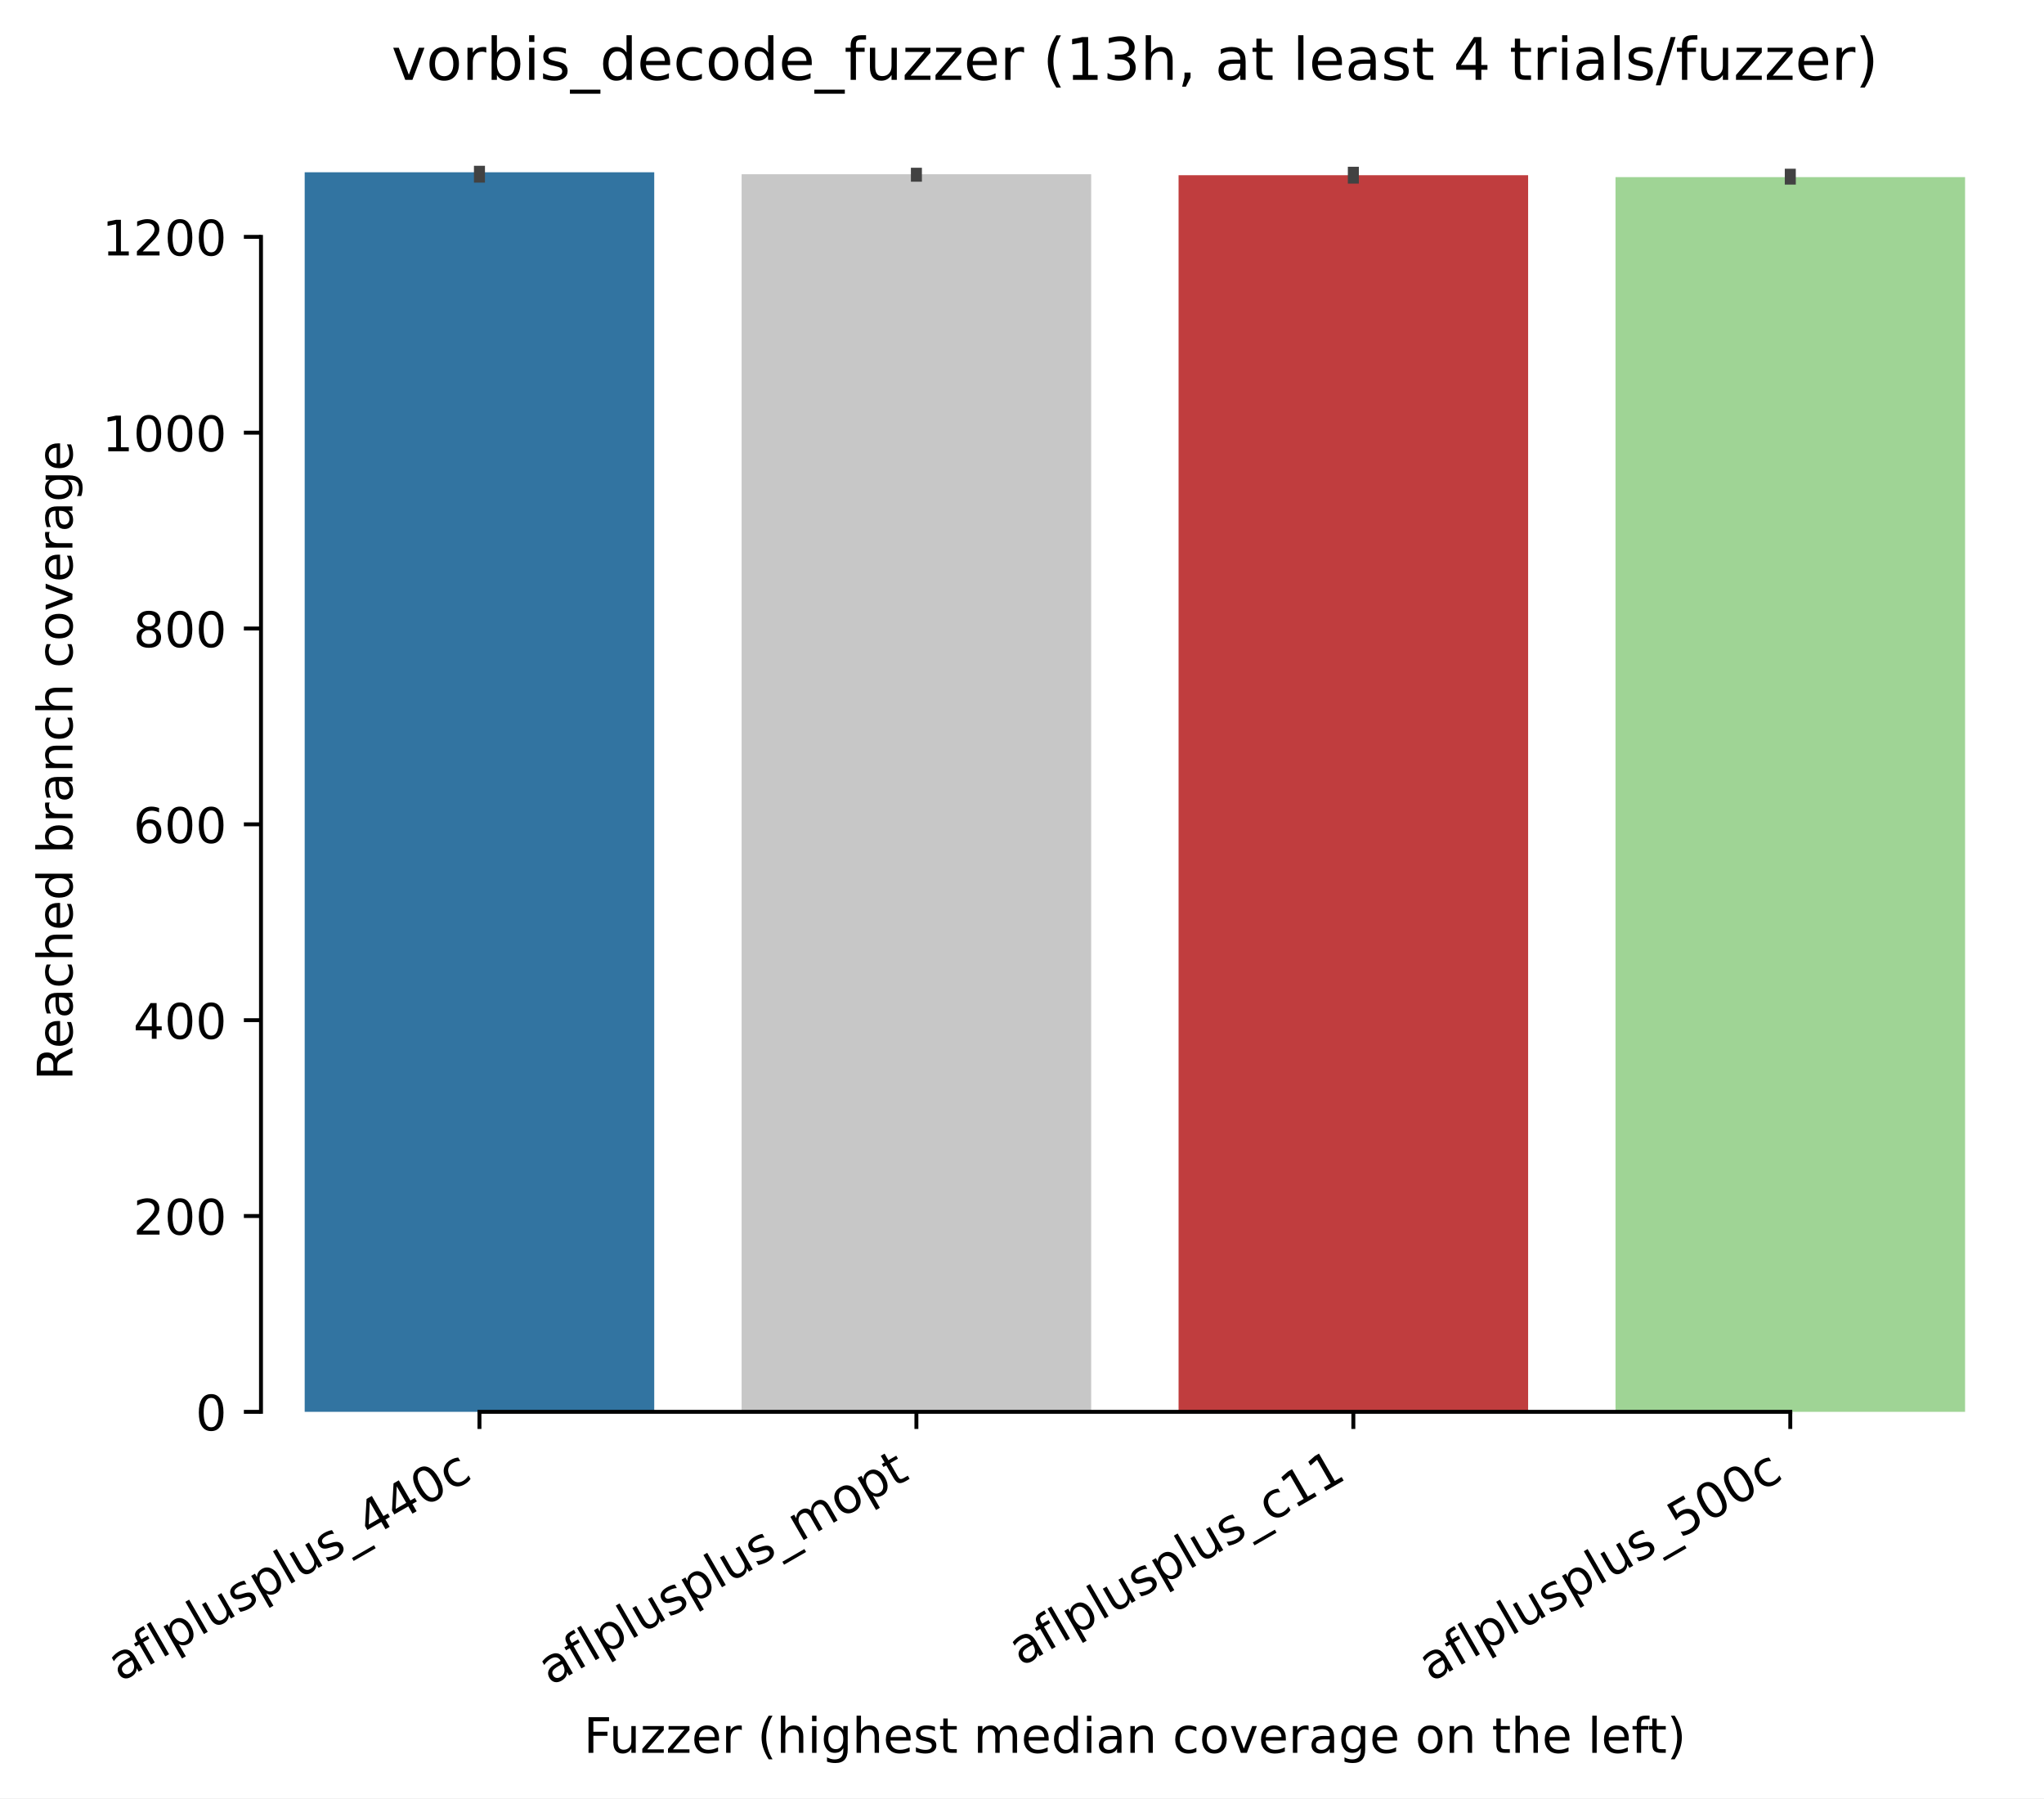
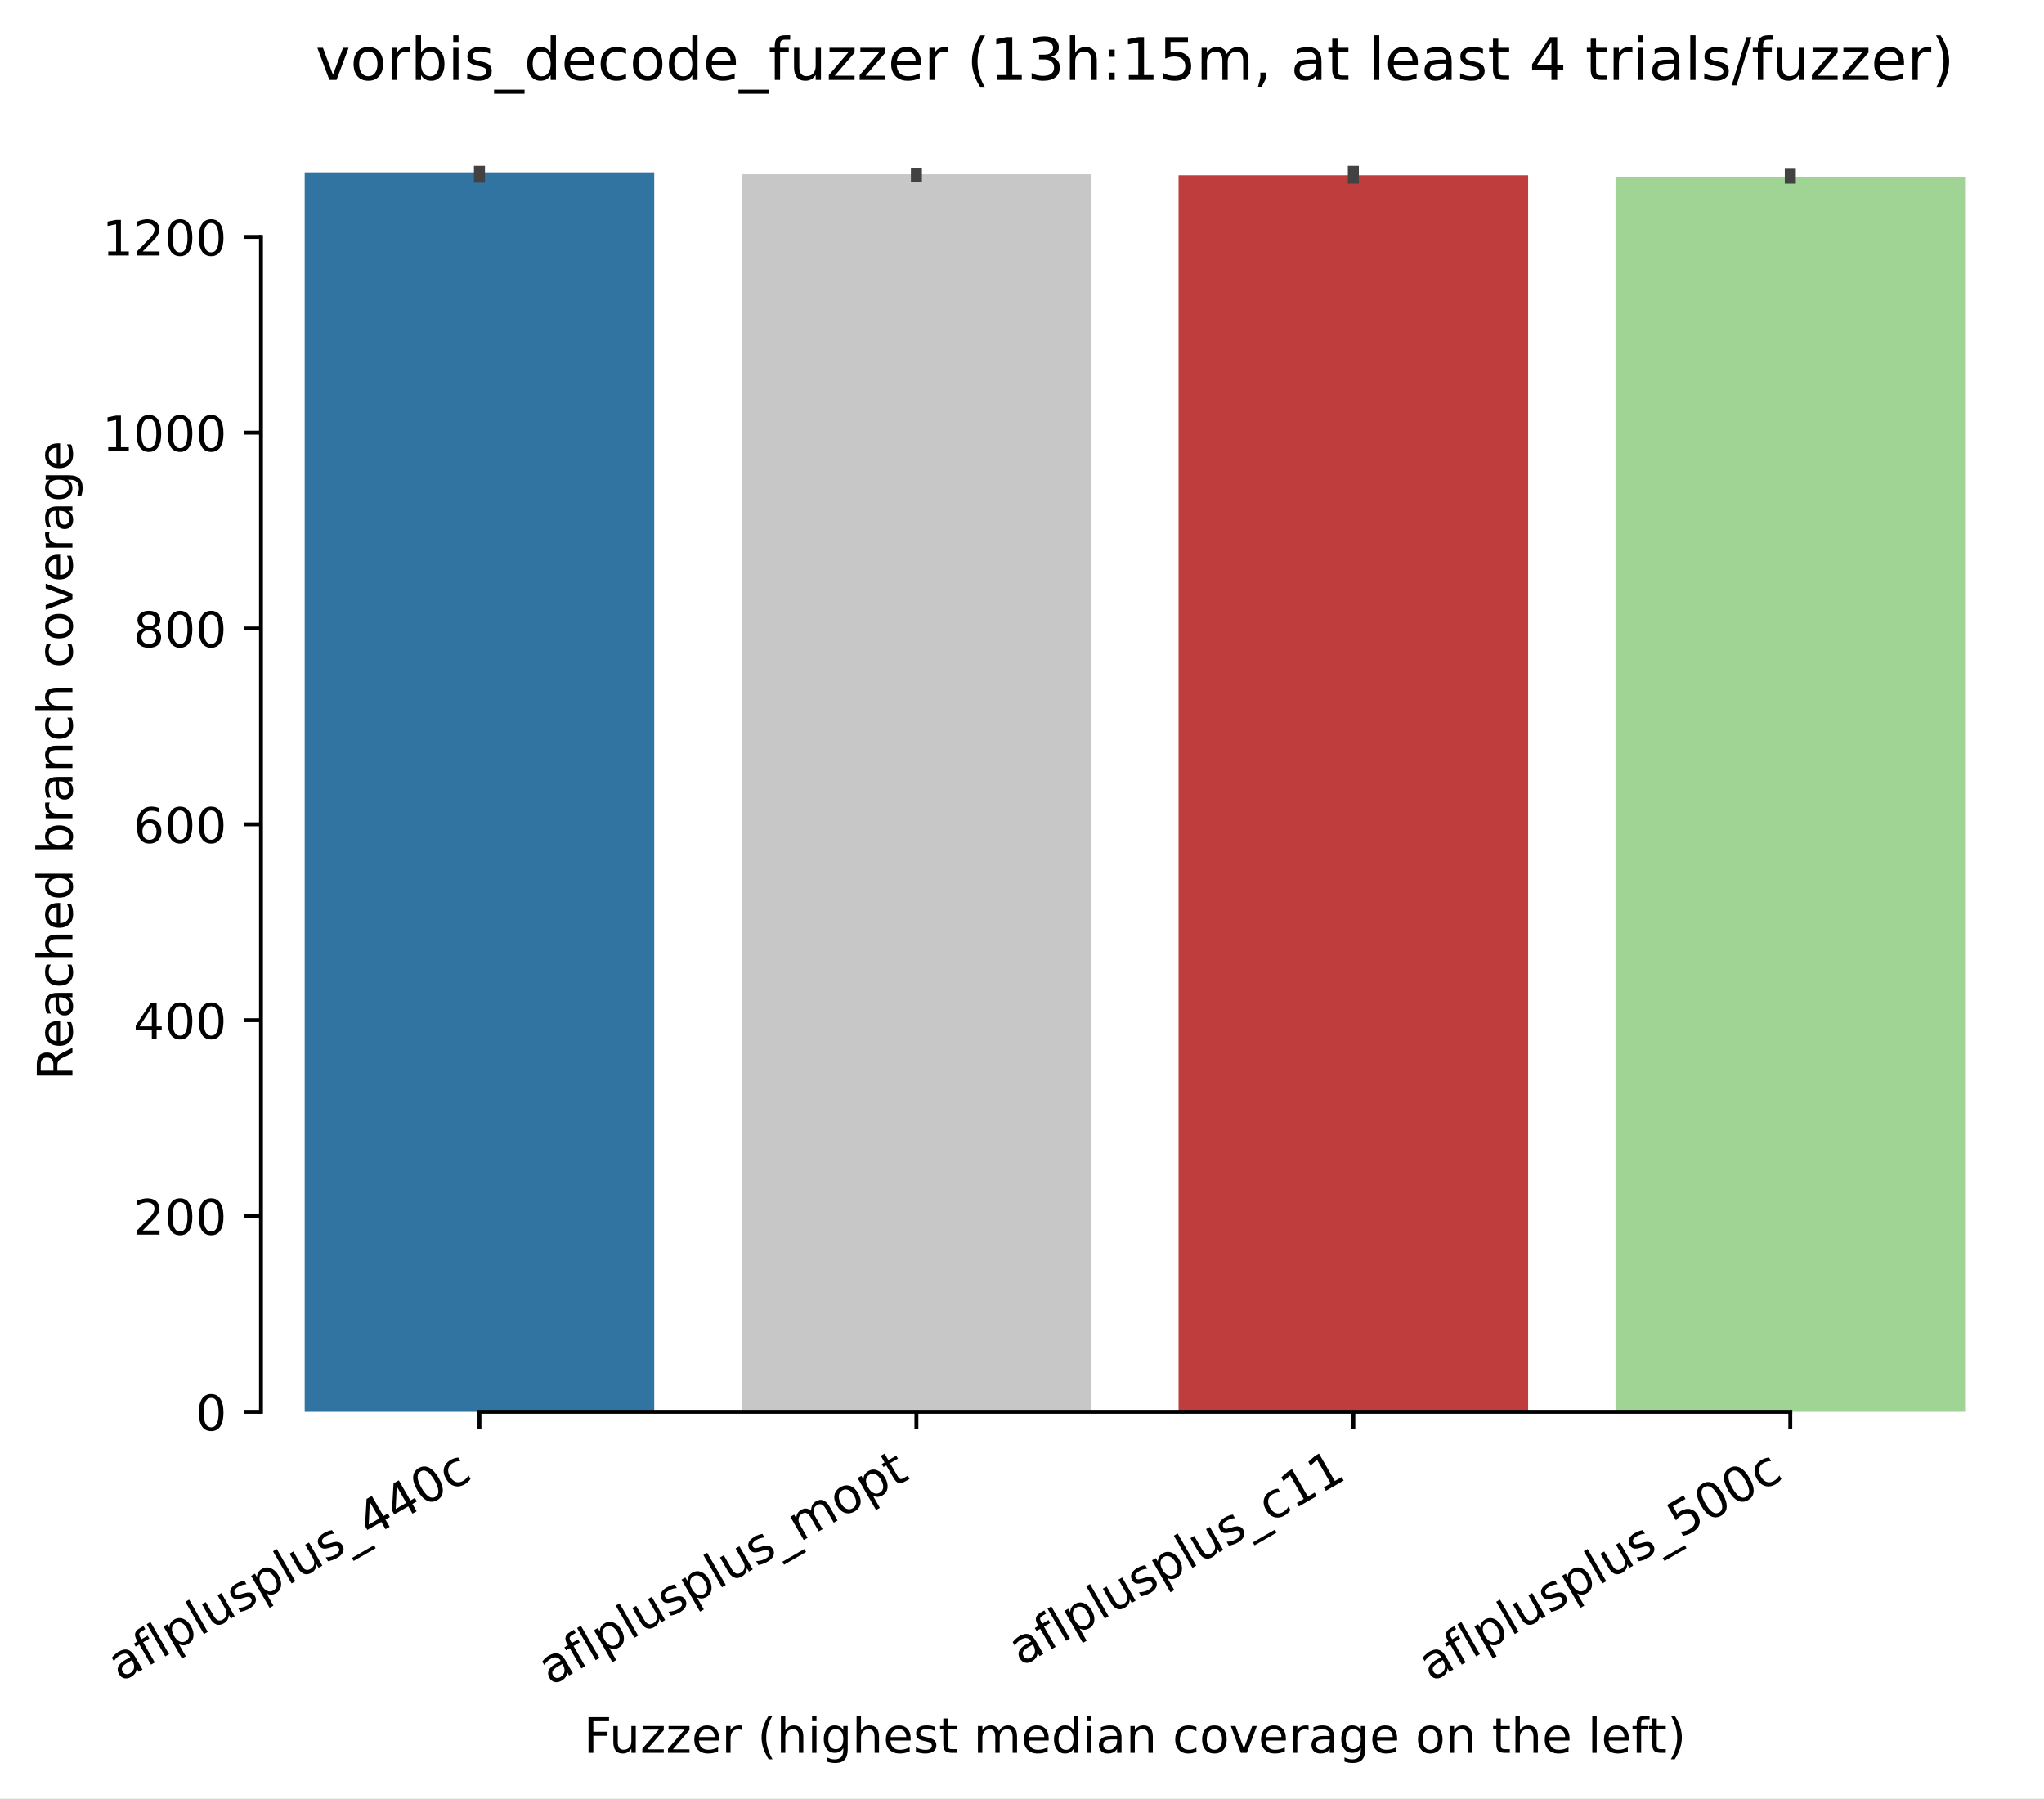
<svg xmlns="http://www.w3.org/2000/svg" xmlns:xlink="http://www.w3.org/1999/xlink" width="417.648pt" height="367.381pt" viewBox="0 0 417.648 367.381" version="1.1">
  <defs>
    <style type="text/css">*{stroke-linejoin: round; stroke-linecap: butt}</style>
  </defs>
  <g id="figure_1">
    <g id="patch_1">
      <path d="M 0 367.381  L 417.648 367.381  L 417.648 0  L 0 0  z " style="fill: #ffffff" />
    </g>
    <g id="axes_1">
      <g id="patch_2">
        <path d="M 53.328 288.43  L 410.448 288.43  L 410.448 22.318  L 53.328 22.318  z " style="fill: #ffffff" />
      </g>
      <g id="patch_3">
-         <path d="M 62.256 288.43  L 133.68 288.43  L 133.68 35.19  L 62.256 35.19  z " clip-path="url(#p74da4e5502)" style="fill: #3274a1" />
+         <path d="M 62.256 288.43  L 133.68 288.43  L 133.68 35.19  L 62.256 35.19  z " clip-path="url(#pfd1af2102a)" style="fill: #3274a1" />
      </g>
      <g id="patch_4">
-         <path d="M 151.536 288.43  L 222.96 288.43  L 222.96 35.59  L 151.536 35.59  z " clip-path="url(#p74da4e5502)" style="fill: #c7c7c7" />
+         <path d="M 151.536 288.43  L 222.96 288.43  L 222.96 35.59  L 151.536 35.59  z " clip-path="url(#pfd1af2102a)" style="fill: #c7c7c7" />
      </g>
      <g id="patch_5">
-         <path d="M 240.816 288.43  L 312.24 288.43  L 312.24 35.79  L 240.816 35.79  z " clip-path="url(#p74da4e5502)" style="fill: #c03d3e" />
+         <path d="M 240.816 288.43  L 312.24 288.43  L 312.24 35.79  L 240.816 35.79  z " clip-path="url(#pfd1af2102a)" style="fill: #c03d3e" />
      </g>
      <g id="patch_6">
-         <path d="M 330.096 288.43  L 401.52 288.43  L 401.52 36.19  L 330.096 36.19  z " clip-path="url(#p74da4e5502)" style="fill: #9fd495" />
+         <path d="M 330.096 288.43  L 401.52 288.43  L 401.52 36.19  L 330.096 36.19  z " clip-path="url(#pfd1af2102a)" style="fill: #9fd495" />
      </g>
      <g id="matplotlib.axis_1">
        <g id="xtick_1">
          <g id="line2d_1">
            <defs>
-               <path id="m18d3e0ab71" d="M 0 0  L 0 3.5  " style="stroke: #000000; stroke-width: 0.8" />
+               <path id="m9bcf824680" d="M 0 0  L 0 3.5  " style="stroke: #000000; stroke-width: 0.8" />
            </defs>
            <g>
-               <use xlink:href="#m18d3e0ab71" x="97.968" y="288.43" style="stroke: #000000; stroke-width: 0.8" />
+               <use xlink:href="#m9bcf824680" x="97.968" y="288.43" style="stroke: #000000; stroke-width: 0.8" />
            </g>
          </g>
          <g id="text_1">
            <g transform="translate(24.59788 343.6903) rotate(-30) scale(0.1 -0.1)">
              <defs>
                <path id="DejaVuSans-61" d="M 2194 1759  Q 1497 1759 1228 1600  Q 959 1441 959 1056  Q 959 750 1161 570  Q 1363 391 1709 391  Q 2188 391 2477 730  Q 2766 1069 2766 1631  L 2766 1759  L 2194 1759  z M 3341 1997  L 3341 0  L 2766 0  L 2766 531  Q 2569 213 2275 61  Q 1981 -91 1556 -91  Q 1019 -91 701 211  Q 384 513 384 1019  Q 384 1609 779 1909  Q 1175 2209 1959 2209  L 2766 2209  L 2766 2266  Q 2766 2663 2505 2880  Q 2244 3097 1772 3097  Q 1472 3097 1187 3025  Q 903 2953 641 2809  L 641 3341  Q 956 3463 1253 3523  Q 1550 3584 1831 3584  Q 2591 3584 2966 3190  Q 3341 2797 3341 1997  z " transform="scale(0.015625)" />
                <path id="DejaVuSans-66" d="M 2375 4863  L 2375 4384  L 1825 4384  Q 1516 4384 1395 4259  Q 1275 4134 1275 3809  L 1275 3500  L 2222 3500  L 2222 3053  L 1275 3053  L 1275 0  L 697 0  L 697 3053  L 147 3053  L 147 3500  L 697 3500  L 697 3744  Q 697 4328 969 4595  Q 1241 4863 1831 4863  L 2375 4863  z " transform="scale(0.015625)" />
                <path id="DejaVuSans-6c" d="M 603 4863  L 1178 4863  L 1178 0  L 603 0  L 603 4863  z " transform="scale(0.015625)" />
                <path id="DejaVuSans-70" d="M 1159 525  L 1159 -1331  L 581 -1331  L 581 3500  L 1159 3500  L 1159 2969  Q 1341 3281 1617 3432  Q 1894 3584 2278 3584  Q 2916 3584 3314 3078  Q 3713 2572 3713 1747  Q 3713 922 3314 415  Q 2916 -91 2278 -91  Q 1894 -91 1617 61  Q 1341 213 1159 525  z M 3116 1747  Q 3116 2381 2855 2742  Q 2594 3103 2138 3103  Q 1681 3103 1420 2742  Q 1159 2381 1159 1747  Q 1159 1113 1420 752  Q 1681 391 2138 391  Q 2594 391 2855 752  Q 3116 1113 3116 1747  z " transform="scale(0.015625)" />
                <path id="DejaVuSans-75" d="M 544 1381  L 544 3500  L 1119 3500  L 1119 1403  Q 1119 906 1312 657  Q 1506 409 1894 409  Q 2359 409 2629 706  Q 2900 1003 2900 1516  L 2900 3500  L 3475 3500  L 3475 0  L 2900 0  L 2900 538  Q 2691 219 2414 64  Q 2138 -91 1772 -91  Q 1169 -91 856 284  Q 544 659 544 1381  z M 1991 3584  L 1991 3584  z " transform="scale(0.015625)" />
                <path id="DejaVuSans-73" d="M 2834 3397  L 2834 2853  Q 2591 2978 2328 3040  Q 2066 3103 1784 3103  Q 1356 3103 1142 2972  Q 928 2841 928 2578  Q 928 2378 1081 2264  Q 1234 2150 1697 2047  L 1894 2003  Q 2506 1872 2764 1633  Q 3022 1394 3022 966  Q 3022 478 2636 193  Q 2250 -91 1575 -91  Q 1294 -91 989 -36  Q 684 19 347 128  L 347 722  Q 666 556 975 473  Q 1284 391 1588 391  Q 1994 391 2212 530  Q 2431 669 2431 922  Q 2431 1156 2273 1281  Q 2116 1406 1581 1522  L 1381 1569  Q 847 1681 609 1914  Q 372 2147 372 2553  Q 372 3047 722 3315  Q 1072 3584 1716 3584  Q 2034 3584 2315 3537  Q 2597 3491 2834 3397  z " transform="scale(0.015625)" />
                <path id="DejaVuSans-5f" d="M 3263 -1063  L 3263 -1509  L -63 -1509  L -63 -1063  L 3263 -1063  z " transform="scale(0.015625)" />
                <path id="DejaVuSans-34" d="M 2419 4116  L 825 1625  L 2419 1625  L 2419 4116  z M 2253 4666  L 3047 4666  L 3047 1625  L 3713 1625  L 3713 1100  L 3047 1100  L 3047 0  L 2419 0  L 2419 1100  L 313 1100  L 313 1709  L 2253 4666  z " transform="scale(0.015625)" />
                <path id="DejaVuSans-30" d="M 2034 4250  Q 1547 4250 1301 3770  Q 1056 3291 1056 2328  Q 1056 1369 1301 889  Q 1547 409 2034 409  Q 2525 409 2770 889  Q 3016 1369 3016 2328  Q 3016 3291 2770 3770  Q 2525 4250 2034 4250  z M 2034 4750  Q 2819 4750 3233 4129  Q 3647 3509 3647 2328  Q 3647 1150 3233 529  Q 2819 -91 2034 -91  Q 1250 -91 836 529  Q 422 1150 422 2328  Q 422 3509 836 4129  Q 1250 4750 2034 4750  z " transform="scale(0.015625)" />
                <path id="DejaVuSans-63" d="M 3122 3366  L 3122 2828  Q 2878 2963 2633 3030  Q 2388 3097 2138 3097  Q 1578 3097 1268 2742  Q 959 2388 959 1747  Q 959 1106 1268 751  Q 1578 397 2138 397  Q 2388 397 2633 464  Q 2878 531 3122 666  L 3122 134  Q 2881 22 2623 -34  Q 2366 -91 2075 -91  Q 1284 -91 818 406  Q 353 903 353 1747  Q 353 2603 823 3093  Q 1294 3584 2113 3584  Q 2378 3584 2631 3529  Q 2884 3475 3122 3366  z " transform="scale(0.015625)" />
              </defs>
              <use xlink:href="#DejaVuSans-61" />
              <use xlink:href="#DejaVuSans-66" transform="translate(61.2793 0)" />
              <use xlink:href="#DejaVuSans-6c" transform="translate(96.48438 0)" />
              <use xlink:href="#DejaVuSans-70" transform="translate(124.2676 0)" />
              <use xlink:href="#DejaVuSans-6c" transform="translate(187.7441 0)" />
              <use xlink:href="#DejaVuSans-75" transform="translate(215.5273 0)" />
              <use xlink:href="#DejaVuSans-73" transform="translate(278.9062 0)" />
              <use xlink:href="#DejaVuSans-70" transform="translate(331.0059 0)" />
              <use xlink:href="#DejaVuSans-6c" transform="translate(394.4824 0)" />
              <use xlink:href="#DejaVuSans-75" transform="translate(422.2656 0)" />
              <use xlink:href="#DejaVuSans-73" transform="translate(485.6445 0)" />
              <use xlink:href="#DejaVuSans-5f" transform="translate(537.7441 0)" />
              <use xlink:href="#DejaVuSans-34" transform="translate(587.7441 0)" />
              <use xlink:href="#DejaVuSans-34" transform="translate(651.3672 0)" />
              <use xlink:href="#DejaVuSans-30" transform="translate(714.9902 0)" />
              <use xlink:href="#DejaVuSans-63" transform="translate(778.6133 0)" />
            </g>
          </g>
        </g>
        <g id="xtick_2">
          <g id="line2d_2">
            <g>
-               <use xlink:href="#m18d3e0ab71" x="187.248" y="288.43" style="stroke: #000000; stroke-width: 0.8" />
+               <use xlink:href="#m9bcf824680" x="187.248" y="288.43" style="stroke: #000000; stroke-width: 0.8" />
            </g>
          </g>
          <g id="text_2">
            <g transform="translate(112.5423 344.4613) rotate(-30) scale(0.1 -0.1)">
              <defs>
                <path id="DejaVuSans-6d" d="M 3328 2828  Q 3544 3216 3844 3400  Q 4144 3584 4550 3584  Q 5097 3584 5394 3201  Q 5691 2819 5691 2113  L 5691 0  L 5113 0  L 5113 2094  Q 5113 2597 4934 2840  Q 4756 3084 4391 3084  Q 3944 3084 3684 2787  Q 3425 2491 3425 1978  L 3425 0  L 2847 0  L 2847 2094  Q 2847 2600 2669 2842  Q 2491 3084 2119 3084  Q 1678 3084 1418 2786  Q 1159 2488 1159 1978  L 1159 0  L 581 0  L 581 3500  L 1159 3500  L 1159 2956  Q 1356 3278 1631 3431  Q 1906 3584 2284 3584  Q 2666 3584 2933 3390  Q 3200 3197 3328 2828  z " transform="scale(0.015625)" />
                <path id="DejaVuSans-6f" d="M 1959 3097  Q 1497 3097 1228 2736  Q 959 2375 959 1747  Q 959 1119 1226 758  Q 1494 397 1959 397  Q 2419 397 2687 759  Q 2956 1122 2956 1747  Q 2956 2369 2687 2733  Q 2419 3097 1959 3097  z M 1959 3584  Q 2709 3584 3137 3096  Q 3566 2609 3566 1747  Q 3566 888 3137 398  Q 2709 -91 1959 -91  Q 1206 -91 779 398  Q 353 888 353 1747  Q 353 2609 779 3096  Q 1206 3584 1959 3584  z " transform="scale(0.015625)" />
                <path id="DejaVuSans-74" d="M 1172 4494  L 1172 3500  L 2356 3500  L 2356 3053  L 1172 3053  L 1172 1153  Q 1172 725 1289 603  Q 1406 481 1766 481  L 2356 481  L 2356 0  L 1766 0  Q 1100 0 847 248  Q 594 497 594 1153  L 594 3053  L 172 3053  L 172 3500  L 594 3500  L 594 4494  L 1172 4494  z " transform="scale(0.015625)" />
              </defs>
              <use xlink:href="#DejaVuSans-61" />
              <use xlink:href="#DejaVuSans-66" transform="translate(61.2793 0)" />
              <use xlink:href="#DejaVuSans-6c" transform="translate(96.48438 0)" />
              <use xlink:href="#DejaVuSans-70" transform="translate(124.2676 0)" />
              <use xlink:href="#DejaVuSans-6c" transform="translate(187.7441 0)" />
              <use xlink:href="#DejaVuSans-75" transform="translate(215.5273 0)" />
              <use xlink:href="#DejaVuSans-73" transform="translate(278.9062 0)" />
              <use xlink:href="#DejaVuSans-70" transform="translate(331.0059 0)" />
              <use xlink:href="#DejaVuSans-6c" transform="translate(394.4824 0)" />
              <use xlink:href="#DejaVuSans-75" transform="translate(422.2656 0)" />
              <use xlink:href="#DejaVuSans-73" transform="translate(485.6445 0)" />
              <use xlink:href="#DejaVuSans-5f" transform="translate(537.7441 0)" />
              <use xlink:href="#DejaVuSans-6d" transform="translate(587.7441 0)" />
              <use xlink:href="#DejaVuSans-6f" transform="translate(685.1562 0)" />
              <use xlink:href="#DejaVuSans-70" transform="translate(746.3379 0)" />
              <use xlink:href="#DejaVuSans-74" transform="translate(809.8145 0)" />
            </g>
          </g>
        </g>
        <g id="xtick_3">
          <g id="line2d_3">
            <g>
-               <use xlink:href="#m18d3e0ab71" x="276.528" y="288.43" style="stroke: #000000; stroke-width: 0.8" />
+               <use xlink:href="#m9bcf824680" x="276.528" y="288.43" style="stroke: #000000; stroke-width: 0.8" />
            </g>
          </g>
          <g id="text_3">
            <g transform="translate(208.668 340.509) rotate(-30) scale(0.1 -0.1)">
              <defs>
                <path id="DejaVuSans-31" d="M 794 531  L 1825 531  L 1825 4091  L 703 3866  L 703 4441  L 1819 4666  L 2450 4666  L 2450 531  L 3481 531  L 3481 0  L 794 0  L 794 531  z " transform="scale(0.015625)" />
              </defs>
              <use xlink:href="#DejaVuSans-61" />
              <use xlink:href="#DejaVuSans-66" transform="translate(61.2793 0)" />
              <use xlink:href="#DejaVuSans-6c" transform="translate(96.48438 0)" />
              <use xlink:href="#DejaVuSans-70" transform="translate(124.2676 0)" />
              <use xlink:href="#DejaVuSans-6c" transform="translate(187.7441 0)" />
              <use xlink:href="#DejaVuSans-75" transform="translate(215.5273 0)" />
              <use xlink:href="#DejaVuSans-73" transform="translate(278.9062 0)" />
              <use xlink:href="#DejaVuSans-70" transform="translate(331.0059 0)" />
              <use xlink:href="#DejaVuSans-6c" transform="translate(394.4824 0)" />
              <use xlink:href="#DejaVuSans-75" transform="translate(422.2656 0)" />
              <use xlink:href="#DejaVuSans-73" transform="translate(485.6445 0)" />
              <use xlink:href="#DejaVuSans-5f" transform="translate(537.7441 0)" />
              <use xlink:href="#DejaVuSans-63" transform="translate(587.7441 0)" />
              <use xlink:href="#DejaVuSans-31" transform="translate(642.7246 0)" />
              <use xlink:href="#DejaVuSans-31" transform="translate(706.3477 0)" />
            </g>
          </g>
        </g>
        <g id="xtick_4">
          <g id="line2d_4">
            <g>
-               <use xlink:href="#m18d3e0ab71" x="365.808" y="288.43" style="stroke: #000000; stroke-width: 0.8" />
+               <use xlink:href="#m9bcf824680" x="365.808" y="288.43" style="stroke: #000000; stroke-width: 0.8" />
            </g>
          </g>
          <g id="text_4">
            <g transform="translate(292.4379 343.6903) rotate(-30) scale(0.1 -0.1)">
              <defs>
                <path id="DejaVuSans-35" d="M 691 4666  L 3169 4666  L 3169 4134  L 1269 4134  L 1269 2991  Q 1406 3038 1543 3061  Q 1681 3084 1819 3084  Q 2600 3084 3056 2656  Q 3513 2228 3513 1497  Q 3513 744 3044 326  Q 2575 -91 1722 -91  Q 1428 -91 1123 -41  Q 819 9 494 109  L 494 744  Q 775 591 1075 516  Q 1375 441 1709 441  Q 2250 441 2565 725  Q 2881 1009 2881 1497  Q 2881 1984 2565 2268  Q 2250 2553 1709 2553  Q 1456 2553 1204 2497  Q 953 2441 691 2322  L 691 4666  z " transform="scale(0.015625)" />
              </defs>
              <use xlink:href="#DejaVuSans-61" />
              <use xlink:href="#DejaVuSans-66" transform="translate(61.2793 0)" />
              <use xlink:href="#DejaVuSans-6c" transform="translate(96.48438 0)" />
              <use xlink:href="#DejaVuSans-70" transform="translate(124.2676 0)" />
              <use xlink:href="#DejaVuSans-6c" transform="translate(187.7441 0)" />
              <use xlink:href="#DejaVuSans-75" transform="translate(215.5273 0)" />
              <use xlink:href="#DejaVuSans-73" transform="translate(278.9062 0)" />
              <use xlink:href="#DejaVuSans-70" transform="translate(331.0059 0)" />
              <use xlink:href="#DejaVuSans-6c" transform="translate(394.4824 0)" />
              <use xlink:href="#DejaVuSans-75" transform="translate(422.2656 0)" />
              <use xlink:href="#DejaVuSans-73" transform="translate(485.6445 0)" />
              <use xlink:href="#DejaVuSans-5f" transform="translate(537.7441 0)" />
              <use xlink:href="#DejaVuSans-35" transform="translate(587.7441 0)" />
              <use xlink:href="#DejaVuSans-30" transform="translate(651.3672 0)" />
              <use xlink:href="#DejaVuSans-30" transform="translate(714.9902 0)" />
              <use xlink:href="#DejaVuSans-63" transform="translate(778.6133 0)" />
            </g>
          </g>
        </g>
        <g id="text_5">
          <g transform="translate(119.2702 358.1017) scale(0.1 -0.1)">
            <defs>
              <path id="DejaVuSans-46" d="M 628 4666  L 3309 4666  L 3309 4134  L 1259 4134  L 1259 2759  L 3109 2759  L 3109 2228  L 1259 2228  L 1259 0  L 628 0  L 628 4666  z " transform="scale(0.015625)" />
              <path id="DejaVuSans-7a" d="M 353 3500  L 3084 3500  L 3084 2975  L 922 459  L 3084 459  L 3084 0  L 275 0  L 275 525  L 2438 3041  L 353 3041  L 353 3500  z " transform="scale(0.015625)" />
              <path id="DejaVuSans-65" d="M 3597 1894  L 3597 1613  L 953 1613  Q 991 1019 1311 708  Q 1631 397 2203 397  Q 2534 397 2845 478  Q 3156 559 3463 722  L 3463 178  Q 3153 47 2828 -22  Q 2503 -91 2169 -91  Q 1331 -91 842 396  Q 353 884 353 1716  Q 353 2575 817 3079  Q 1281 3584 2069 3584  Q 2775 3584 3186 3129  Q 3597 2675 3597 1894  z M 3022 2063  Q 3016 2534 2758 2815  Q 2500 3097 2075 3097  Q 1594 3097 1305 2825  Q 1016 2553 972 2059  L 3022 2063  z " transform="scale(0.015625)" />
              <path id="DejaVuSans-72" d="M 2631 2963  Q 2534 3019 2420 3045  Q 2306 3072 2169 3072  Q 1681 3072 1420 2755  Q 1159 2438 1159 1844  L 1159 0  L 581 0  L 581 3500  L 1159 3500  L 1159 2956  Q 1341 3275 1631 3429  Q 1922 3584 2338 3584  Q 2397 3584 2469 3576  Q 2541 3569 2628 3553  L 2631 2963  z " transform="scale(0.015625)" />
              <path id="DejaVuSans-20" transform="scale(0.015625)" />
              <path id="DejaVuSans-28" d="M 1984 4856  Q 1566 4138 1362 3434  Q 1159 2731 1159 2009  Q 1159 1288 1364 580  Q 1569 -128 1984 -844  L 1484 -844  Q 1016 -109 783 600  Q 550 1309 550 2009  Q 550 2706 781 3412  Q 1013 4119 1484 4856  L 1984 4856  z " transform="scale(0.015625)" />
              <path id="DejaVuSans-68" d="M 3513 2113  L 3513 0  L 2938 0  L 2938 2094  Q 2938 2591 2744 2837  Q 2550 3084 2163 3084  Q 1697 3084 1428 2787  Q 1159 2491 1159 1978  L 1159 0  L 581 0  L 581 4863  L 1159 4863  L 1159 2956  Q 1366 3272 1645 3428  Q 1925 3584 2291 3584  Q 2894 3584 3203 3211  Q 3513 2838 3513 2113  z " transform="scale(0.015625)" />
              <path id="DejaVuSans-69" d="M 603 3500  L 1178 3500  L 1178 0  L 603 0  L 603 3500  z M 603 4863  L 1178 4863  L 1178 4134  L 603 4134  L 603 4863  z " transform="scale(0.015625)" />
              <path id="DejaVuSans-67" d="M 2906 1791  Q 2906 2416 2648 2759  Q 2391 3103 1925 3103  Q 1463 3103 1205 2759  Q 947 2416 947 1791  Q 947 1169 1205 825  Q 1463 481 1925 481  Q 2391 481 2648 825  Q 2906 1169 2906 1791  z M 3481 434  Q 3481 -459 3084 -895  Q 2688 -1331 1869 -1331  Q 1566 -1331 1297 -1286  Q 1028 -1241 775 -1147  L 775 -588  Q 1028 -725 1275 -790  Q 1522 -856 1778 -856  Q 2344 -856 2625 -561  Q 2906 -266 2906 331  L 2906 616  Q 2728 306 2450 153  Q 2172 0 1784 0  Q 1141 0 747 490  Q 353 981 353 1791  Q 353 2603 747 3093  Q 1141 3584 1784 3584  Q 2172 3584 2450 3431  Q 2728 3278 2906 2969  L 2906 3500  L 3481 3500  L 3481 434  z " transform="scale(0.015625)" />
              <path id="DejaVuSans-64" d="M 2906 2969  L 2906 4863  L 3481 4863  L 3481 0  L 2906 0  L 2906 525  Q 2725 213 2448 61  Q 2172 -91 1784 -91  Q 1150 -91 751 415  Q 353 922 353 1747  Q 353 2572 751 3078  Q 1150 3584 1784 3584  Q 2172 3584 2448 3432  Q 2725 3281 2906 2969  z M 947 1747  Q 947 1113 1208 752  Q 1469 391 1925 391  Q 2381 391 2643 752  Q 2906 1113 2906 1747  Q 2906 2381 2643 2742  Q 2381 3103 1925 3103  Q 1469 3103 1208 2742  Q 947 2381 947 1747  z " transform="scale(0.015625)" />
              <path id="DejaVuSans-6e" d="M 3513 2113  L 3513 0  L 2938 0  L 2938 2094  Q 2938 2591 2744 2837  Q 2550 3084 2163 3084  Q 1697 3084 1428 2787  Q 1159 2491 1159 1978  L 1159 0  L 581 0  L 581 3500  L 1159 3500  L 1159 2956  Q 1366 3272 1645 3428  Q 1925 3584 2291 3584  Q 2894 3584 3203 3211  Q 3513 2838 3513 2113  z " transform="scale(0.015625)" />
              <path id="DejaVuSans-76" d="M 191 3500  L 800 3500  L 1894 563  L 2988 3500  L 3597 3500  L 2284 0  L 1503 0  L 191 3500  z " transform="scale(0.015625)" />
              <path id="DejaVuSans-29" d="M 513 4856  L 1013 4856  Q 1481 4119 1714 3412  Q 1947 2706 1947 2009  Q 1947 1309 1714 600  Q 1481 -109 1013 -844  L 513 -844  Q 928 -128 1133 580  Q 1338 1288 1338 2009  Q 1338 2731 1133 3434  Q 928 4138 513 4856  z " transform="scale(0.015625)" />
            </defs>
            <use xlink:href="#DejaVuSans-46" />
            <use xlink:href="#DejaVuSans-75" transform="translate(52.01953 0)" />
            <use xlink:href="#DejaVuSans-7a" transform="translate(115.3984 0)" />
            <use xlink:href="#DejaVuSans-7a" transform="translate(167.8887 0)" />
            <use xlink:href="#DejaVuSans-65" transform="translate(220.3789 0)" />
            <use xlink:href="#DejaVuSans-72" transform="translate(281.9023 0)" />
            <use xlink:href="#DejaVuSans-20" transform="translate(323.0156 0)" />
            <use xlink:href="#DejaVuSans-28" transform="translate(354.8027 0)" />
            <use xlink:href="#DejaVuSans-68" transform="translate(393.8164 0)" />
            <use xlink:href="#DejaVuSans-69" transform="translate(457.1953 0)" />
            <use xlink:href="#DejaVuSans-67" transform="translate(484.9785 0)" />
            <use xlink:href="#DejaVuSans-68" transform="translate(548.4551 0)" />
            <use xlink:href="#DejaVuSans-65" transform="translate(611.834 0)" />
            <use xlink:href="#DejaVuSans-73" transform="translate(673.3574 0)" />
            <use xlink:href="#DejaVuSans-74" transform="translate(725.457 0)" />
            <use xlink:href="#DejaVuSans-20" transform="translate(764.666 0)" />
            <use xlink:href="#DejaVuSans-6d" transform="translate(796.4531 0)" />
            <use xlink:href="#DejaVuSans-65" transform="translate(893.8652 0)" />
            <use xlink:href="#DejaVuSans-64" transform="translate(955.3887 0)" />
            <use xlink:href="#DejaVuSans-69" transform="translate(1018.865 0)" />
            <use xlink:href="#DejaVuSans-61" transform="translate(1046.648 0)" />
            <use xlink:href="#DejaVuSans-6e" transform="translate(1107.928 0)" />
            <use xlink:href="#DejaVuSans-20" transform="translate(1171.307 0)" />
            <use xlink:href="#DejaVuSans-63" transform="translate(1203.094 0)" />
            <use xlink:href="#DejaVuSans-6f" transform="translate(1258.074 0)" />
            <use xlink:href="#DejaVuSans-76" transform="translate(1319.256 0)" />
            <use xlink:href="#DejaVuSans-65" transform="translate(1378.436 0)" />
            <use xlink:href="#DejaVuSans-72" transform="translate(1439.959 0)" />
            <use xlink:href="#DejaVuSans-61" transform="translate(1481.072 0)" />
            <use xlink:href="#DejaVuSans-67" transform="translate(1542.352 0)" />
            <use xlink:href="#DejaVuSans-65" transform="translate(1605.828 0)" />
            <use xlink:href="#DejaVuSans-20" transform="translate(1667.352 0)" />
            <use xlink:href="#DejaVuSans-6f" transform="translate(1699.139 0)" />
            <use xlink:href="#DejaVuSans-6e" transform="translate(1760.32 0)" />
            <use xlink:href="#DejaVuSans-20" transform="translate(1823.699 0)" />
            <use xlink:href="#DejaVuSans-74" transform="translate(1855.486 0)" />
            <use xlink:href="#DejaVuSans-68" transform="translate(1894.695 0)" />
            <use xlink:href="#DejaVuSans-65" transform="translate(1958.074 0)" />
            <use xlink:href="#DejaVuSans-20" transform="translate(2019.598 0)" />
            <use xlink:href="#DejaVuSans-6c" transform="translate(2051.385 0)" />
            <use xlink:href="#DejaVuSans-65" transform="translate(2079.168 0)" />
            <use xlink:href="#DejaVuSans-66" transform="translate(2140.691 0)" />
            <use xlink:href="#DejaVuSans-74" transform="translate(2174.146 0)" />
            <use xlink:href="#DejaVuSans-29" transform="translate(2213.355 0)" />
          </g>
        </g>
      </g>
      <g id="matplotlib.axis_2">
        <g id="ytick_1">
          <g id="line2d_5">
            <defs>
-               <path id="m55a42f8270" d="M 0 0  L -3.5 0  " style="stroke: #000000; stroke-width: 0.8" />
+               <path id="m68003d810d" d="M 0 0  L -3.5 0  " style="stroke: #000000; stroke-width: 0.8" />
            </defs>
            <g>
-               <use xlink:href="#m55a42f8270" x="53.328" y="288.43" style="stroke: #000000; stroke-width: 0.8" />
+               <use xlink:href="#m68003d810d" x="53.328" y="288.43" style="stroke: #000000; stroke-width: 0.8" />
            </g>
          </g>
          <g id="text_6">
            <g transform="translate(39.96563 292.2293) scale(0.1 -0.1)">
              <use xlink:href="#DejaVuSans-30" />
            </g>
          </g>
        </g>
        <g id="ytick_2">
          <g id="line2d_6">
            <g>
-               <use xlink:href="#m55a42f8270" x="53.328" y="248.424" style="stroke: #000000; stroke-width: 0.8" />
+               <use xlink:href="#m68003d810d" x="53.328" y="248.424" style="stroke: #000000; stroke-width: 0.8" />
            </g>
          </g>
          <g id="text_7">
            <g transform="translate(27.24063 252.223) scale(0.1 -0.1)">
              <defs>
                <path id="DejaVuSans-32" d="M 1228 531  L 3431 531  L 3431 0  L 469 0  L 469 531  Q 828 903 1448 1529  Q 2069 2156 2228 2338  Q 2531 2678 2651 2914  Q 2772 3150 2772 3378  Q 2772 3750 2511 3984  Q 2250 4219 1831 4219  Q 1534 4219 1204 4116  Q 875 4013 500 3803  L 500 4441  Q 881 4594 1212 4672  Q 1544 4750 1819 4750  Q 2544 4750 2975 4387  Q 3406 4025 3406 3419  Q 3406 3131 3298 2873  Q 3191 2616 2906 2266  Q 2828 2175 2409 1742  Q 1991 1309 1228 531  z " transform="scale(0.015625)" />
              </defs>
              <use xlink:href="#DejaVuSans-32" />
              <use xlink:href="#DejaVuSans-30" transform="translate(63.62305 0)" />
              <use xlink:href="#DejaVuSans-30" transform="translate(127.2461 0)" />
            </g>
          </g>
        </g>
        <g id="ytick_3">
          <g id="line2d_7">
            <g>
-               <use xlink:href="#m55a42f8270" x="53.328" y="208.417" style="stroke: #000000; stroke-width: 0.8" />
+               <use xlink:href="#m68003d810d" x="53.328" y="208.417" style="stroke: #000000; stroke-width: 0.8" />
            </g>
          </g>
          <g id="text_8">
            <g transform="translate(27.24063 212.2167) scale(0.1 -0.1)">
              <use xlink:href="#DejaVuSans-34" />
              <use xlink:href="#DejaVuSans-30" transform="translate(63.62305 0)" />
              <use xlink:href="#DejaVuSans-30" transform="translate(127.2461 0)" />
            </g>
          </g>
        </g>
        <g id="ytick_4">
          <g id="line2d_8">
            <g>
-               <use xlink:href="#m55a42f8270" x="53.328" y="168.411" style="stroke: #000000; stroke-width: 0.8" />
+               <use xlink:href="#m68003d810d" x="53.328" y="168.411" style="stroke: #000000; stroke-width: 0.8" />
            </g>
          </g>
          <g id="text_9">
            <g transform="translate(27.24063 172.2104) scale(0.1 -0.1)">
              <defs>
                <path id="DejaVuSans-36" d="M 2113 2584  Q 1688 2584 1439 2293  Q 1191 2003 1191 1497  Q 1191 994 1439 701  Q 1688 409 2113 409  Q 2538 409 2786 701  Q 3034 994 3034 1497  Q 3034 2003 2786 2293  Q 2538 2584 2113 2584  z M 3366 4563  L 3366 3988  Q 3128 4100 2886 4159  Q 2644 4219 2406 4219  Q 1781 4219 1451 3797  Q 1122 3375 1075 2522  Q 1259 2794 1537 2939  Q 1816 3084 2150 3084  Q 2853 3084 3261 2657  Q 3669 2231 3669 1497  Q 3669 778 3244 343  Q 2819 -91 2113 -91  Q 1303 -91 875 529  Q 447 1150 447 2328  Q 447 3434 972 4092  Q 1497 4750 2381 4750  Q 2619 4750 2861 4703  Q 3103 4656 3366 4563  z " transform="scale(0.015625)" />
              </defs>
              <use xlink:href="#DejaVuSans-36" />
              <use xlink:href="#DejaVuSans-30" transform="translate(63.62305 0)" />
              <use xlink:href="#DejaVuSans-30" transform="translate(127.2461 0)" />
            </g>
          </g>
        </g>
        <g id="ytick_5">
          <g id="line2d_9">
            <g>
-               <use xlink:href="#m55a42f8270" x="53.328" y="128.405" style="stroke: #000000; stroke-width: 0.8" />
+               <use xlink:href="#m68003d810d" x="53.328" y="128.405" style="stroke: #000000; stroke-width: 0.8" />
            </g>
          </g>
          <g id="text_10">
            <g transform="translate(27.24063 132.2041) scale(0.1 -0.1)">
              <defs>
                <path id="DejaVuSans-38" d="M 2034 2216  Q 1584 2216 1326 1975  Q 1069 1734 1069 1313  Q 1069 891 1326 650  Q 1584 409 2034 409  Q 2484 409 2743 651  Q 3003 894 3003 1313  Q 3003 1734 2745 1975  Q 2488 2216 2034 2216  z M 1403 2484  Q 997 2584 770 2862  Q 544 3141 544 3541  Q 544 4100 942 4425  Q 1341 4750 2034 4750  Q 2731 4750 3128 4425  Q 3525 4100 3525 3541  Q 3525 3141 3298 2862  Q 3072 2584 2669 2484  Q 3125 2378 3379 2068  Q 3634 1759 3634 1313  Q 3634 634 3220 271  Q 2806 -91 2034 -91  Q 1263 -91 848 271  Q 434 634 434 1313  Q 434 1759 690 2068  Q 947 2378 1403 2484  z M 1172 3481  Q 1172 3119 1398 2916  Q 1625 2713 2034 2713  Q 2441 2713 2670 2916  Q 2900 3119 2900 3481  Q 2900 3844 2670 4047  Q 2441 4250 2034 4250  Q 1625 4250 1398 4047  Q 1172 3844 1172 3481  z " transform="scale(0.015625)" />
              </defs>
              <use xlink:href="#DejaVuSans-38" />
              <use xlink:href="#DejaVuSans-30" transform="translate(63.62305 0)" />
              <use xlink:href="#DejaVuSans-30" transform="translate(127.2461 0)" />
            </g>
          </g>
        </g>
        <g id="ytick_6">
          <g id="line2d_10">
            <g>
-               <use xlink:href="#m55a42f8270" x="53.328" y="88.399" style="stroke: #000000; stroke-width: 0.8" />
+               <use xlink:href="#m68003d810d" x="53.328" y="88.399" style="stroke: #000000; stroke-width: 0.8" />
            </g>
          </g>
          <g id="text_11">
            <g transform="translate(20.87813 92.19777) scale(0.1 -0.1)">
              <use xlink:href="#DejaVuSans-31" />
              <use xlink:href="#DejaVuSans-30" transform="translate(63.62305 0)" />
              <use xlink:href="#DejaVuSans-30" transform="translate(127.2461 0)" />
              <use xlink:href="#DejaVuSans-30" transform="translate(190.8691 0)" />
            </g>
          </g>
        </g>
        <g id="ytick_7">
          <g id="line2d_11">
            <g>
-               <use xlink:href="#m55a42f8270" x="53.328" y="48.392" style="stroke: #000000; stroke-width: 0.8" />
+               <use xlink:href="#m68003d810d" x="53.328" y="48.392" style="stroke: #000000; stroke-width: 0.8" />
            </g>
          </g>
          <g id="text_12">
            <g transform="translate(20.87813 52.19146) scale(0.1 -0.1)">
              <use xlink:href="#DejaVuSans-31" />
              <use xlink:href="#DejaVuSans-32" transform="translate(63.62305 0)" />
              <use xlink:href="#DejaVuSans-30" transform="translate(127.2461 0)" />
              <use xlink:href="#DejaVuSans-30" transform="translate(190.8691 0)" />
            </g>
          </g>
        </g>
        <g id="text_13">
          <g transform="translate(14.79844 220.7062) rotate(-90) scale(0.1 -0.1)">
            <defs>
              <path id="DejaVuSans-52" d="M 2841 2188  Q 3044 2119 3236 1894  Q 3428 1669 3622 1275  L 4263 0  L 3584 0  L 2988 1197  Q 2756 1666 2539 1819  Q 2322 1972 1947 1972  L 1259 1972  L 1259 0  L 628 0  L 628 4666  L 2053 4666  Q 2853 4666 3247 4331  Q 3641 3997 3641 3322  Q 3641 2881 3436 2590  Q 3231 2300 2841 2188  z M 1259 4147  L 1259 2491  L 2053 2491  Q 2509 2491 2742 2702  Q 2975 2913 2975 3322  Q 2975 3731 2742 3939  Q 2509 4147 2053 4147  L 1259 4147  z " transform="scale(0.015625)" />
              <path id="DejaVuSans-62" d="M 3116 1747  Q 3116 2381 2855 2742  Q 2594 3103 2138 3103  Q 1681 3103 1420 2742  Q 1159 2381 1159 1747  Q 1159 1113 1420 752  Q 1681 391 2138 391  Q 2594 391 2855 752  Q 3116 1113 3116 1747  z M 1159 2969  Q 1341 3281 1617 3432  Q 1894 3584 2278 3584  Q 2916 3584 3314 3078  Q 3713 2572 3713 1747  Q 3713 922 3314 415  Q 2916 -91 2278 -91  Q 1894 -91 1617 61  Q 1341 213 1159 525  L 1159 0  L 581 0  L 581 4863  L 1159 4863  L 1159 2969  z " transform="scale(0.015625)" />
            </defs>
            <use xlink:href="#DejaVuSans-52" />
            <use xlink:href="#DejaVuSans-65" transform="translate(64.98242 0)" />
            <use xlink:href="#DejaVuSans-61" transform="translate(126.5059 0)" />
            <use xlink:href="#DejaVuSans-63" transform="translate(187.7852 0)" />
            <use xlink:href="#DejaVuSans-68" transform="translate(242.7656 0)" />
            <use xlink:href="#DejaVuSans-65" transform="translate(306.1445 0)" />
            <use xlink:href="#DejaVuSans-64" transform="translate(367.668 0)" />
            <use xlink:href="#DejaVuSans-20" transform="translate(431.1445 0)" />
            <use xlink:href="#DejaVuSans-62" transform="translate(462.9316 0)" />
            <use xlink:href="#DejaVuSans-72" transform="translate(526.4082 0)" />
            <use xlink:href="#DejaVuSans-61" transform="translate(567.5215 0)" />
            <use xlink:href="#DejaVuSans-6e" transform="translate(628.8008 0)" />
            <use xlink:href="#DejaVuSans-63" transform="translate(692.1797 0)" />
            <use xlink:href="#DejaVuSans-68" transform="translate(747.1602 0)" />
            <use xlink:href="#DejaVuSans-20" transform="translate(810.5391 0)" />
            <use xlink:href="#DejaVuSans-63" transform="translate(842.3262 0)" />
            <use xlink:href="#DejaVuSans-6f" transform="translate(897.3066 0)" />
            <use xlink:href="#DejaVuSans-76" transform="translate(958.4883 0)" />
            <use xlink:href="#DejaVuSans-65" transform="translate(1017.668 0)" />
            <use xlink:href="#DejaVuSans-72" transform="translate(1079.191 0)" />
            <use xlink:href="#DejaVuSans-61" transform="translate(1120.305 0)" />
            <use xlink:href="#DejaVuSans-67" transform="translate(1181.584 0)" />
            <use xlink:href="#DejaVuSans-65" transform="translate(1245.061 0)" />
          </g>
        </g>
      </g>
      <g id="line2d_12">
-         <path d="M 97.968 36.19  L 97.968 34.99  " clip-path="url(#p74da4e5502)" style="fill: none; stroke: #424242; stroke-width: 2.25; stroke-linecap: square" />
+         <path d="M 97.968 36.19  L 97.968 34.99  " clip-path="url(#pfd1af2102a)" style="fill: none; stroke: #424242; stroke-width: 2.25; stroke-linecap: square" />
      </g>
      <g id="line2d_13">
-         <path d="M 187.248 35.99  L 187.248 35.39  " clip-path="url(#p74da4e5502)" style="fill: none; stroke: #424242; stroke-width: 2.25; stroke-linecap: square" />
+         <path d="M 187.248 35.99  L 187.248 35.39  " clip-path="url(#pfd1af2102a)" style="fill: none; stroke: #424242; stroke-width: 2.25; stroke-linecap: square" />
      </g>
      <g id="line2d_14">
-         <path d="M 276.528 36.39  L 276.528 35.19  " clip-path="url(#p74da4e5502)" style="fill: none; stroke: #424242; stroke-width: 2.25; stroke-linecap: square" />
+         <path d="M 276.528 36.39  L 276.528 34.99  " clip-path="url(#pfd1af2102a)" style="fill: none; stroke: #424242; stroke-width: 2.25; stroke-linecap: square" />
      </g>
      <g id="line2d_15">
-         <path d="M 365.808 36.59  L 365.808 35.59  " clip-path="url(#p74da4e5502)" style="fill: none; stroke: #424242; stroke-width: 2.25; stroke-linecap: square" />
+         <path d="M 365.808 36.39  L 365.808 35.59  " clip-path="url(#pfd1af2102a)" style="fill: none; stroke: #424242; stroke-width: 2.25; stroke-linecap: square" />
      </g>
      <g id="patch_7">
        <path d="M 53.328 288.43  L 53.328 48.392  " style="fill: none; stroke: #000000; stroke-width: 0.8; stroke-linejoin: miter; stroke-linecap: square" />
      </g>
      <g id="patch_8">
        <path d="M 97.968 288.43  L 365.808 288.43  " style="fill: none; stroke: #000000; stroke-width: 0.8; stroke-linejoin: miter; stroke-linecap: square" />
      </g>
      <g id="text_14">
-         <g transform="translate(79.98594 16.31812) scale(0.12 -0.12)">
+         <g transform="translate(64.48531 16.31812) scale(0.12 -0.12)">
          <defs>
            <path id="DejaVuSans-33" d="M 2597 2516  Q 3050 2419 3304 2112  Q 3559 1806 3559 1356  Q 3559 666 3084 287  Q 2609 -91 1734 -91  Q 1441 -91 1130 -33  Q 819 25 488 141  L 488 750  Q 750 597 1062 519  Q 1375 441 1716 441  Q 2309 441 2620 675  Q 2931 909 2931 1356  Q 2931 1769 2642 2001  Q 2353 2234 1838 2234  L 1294 2234  L 1294 2753  L 1863 2753  Q 2328 2753 2575 2939  Q 2822 3125 2822 3475  Q 2822 3834 2567 4026  Q 2313 4219 1838 4219  Q 1578 4219 1281 4162  Q 984 4106 628 3988  L 628 4550  Q 988 4650 1302 4700  Q 1616 4750 1894 4750  Q 2613 4750 3031 4423  Q 3450 4097 3450 3541  Q 3450 3153 3228 2886  Q 3006 2619 2597 2516  z " transform="scale(0.015625)" />
+             <path id="DejaVuSans-3a" d="M 750 794  L 1409 794  L 1409 0  L 750 0  L 750 794  z M 750 3309  L 1409 3309  L 1409 2516  L 750 2516  L 750 3309  z " transform="scale(0.015625)" />
            <path id="DejaVuSans-2c" d="M 750 794  L 1409 794  L 1409 256  L 897 -744  L 494 -744  L 750 256  L 750 794  z " transform="scale(0.015625)" />
            <path id="DejaVuSans-2f" d="M 1625 4666  L 2156 4666  L 531 -594  L 0 -594  L 1625 4666  z " transform="scale(0.015625)" />
          </defs>
          <use xlink:href="#DejaVuSans-76" />
          <use xlink:href="#DejaVuSans-6f" transform="translate(59.17969 0)" />
          <use xlink:href="#DejaVuSans-72" transform="translate(120.3613 0)" />
          <use xlink:href="#DejaVuSans-62" transform="translate(161.4746 0)" />
          <use xlink:href="#DejaVuSans-69" transform="translate(224.9512 0)" />
          <use xlink:href="#DejaVuSans-73" transform="translate(252.7344 0)" />
          <use xlink:href="#DejaVuSans-5f" transform="translate(304.834 0)" />
          <use xlink:href="#DejaVuSans-64" transform="translate(354.834 0)" />
          <use xlink:href="#DejaVuSans-65" transform="translate(418.3105 0)" />
          <use xlink:href="#DejaVuSans-63" transform="translate(479.834 0)" />
          <use xlink:href="#DejaVuSans-6f" transform="translate(534.8145 0)" />
          <use xlink:href="#DejaVuSans-64" transform="translate(595.9961 0)" />
          <use xlink:href="#DejaVuSans-65" transform="translate(659.4727 0)" />
          <use xlink:href="#DejaVuSans-5f" transform="translate(720.9961 0)" />
          <use xlink:href="#DejaVuSans-66" transform="translate(770.9961 0)" />
          <use xlink:href="#DejaVuSans-75" transform="translate(806.2012 0)" />
          <use xlink:href="#DejaVuSans-7a" transform="translate(869.5801 0)" />
          <use xlink:href="#DejaVuSans-7a" transform="translate(922.0703 0)" />
          <use xlink:href="#DejaVuSans-65" transform="translate(974.5605 0)" />
          <use xlink:href="#DejaVuSans-72" transform="translate(1036.084 0)" />
          <use xlink:href="#DejaVuSans-20" transform="translate(1077.197 0)" />
          <use xlink:href="#DejaVuSans-28" transform="translate(1108.984 0)" />
          <use xlink:href="#DejaVuSans-31" transform="translate(1147.998 0)" />
          <use xlink:href="#DejaVuSans-33" transform="translate(1211.621 0)" />
          <use xlink:href="#DejaVuSans-68" transform="translate(1275.244 0)" />
-           <use xlink:href="#DejaVuSans-2c" transform="translate(1338.623 0)" />
-           <use xlink:href="#DejaVuSans-20" transform="translate(1370.41 0)" />
-           <use xlink:href="#DejaVuSans-61" transform="translate(1402.197 0)" />
-           <use xlink:href="#DejaVuSans-74" transform="translate(1463.477 0)" />
-           <use xlink:href="#DejaVuSans-20" transform="translate(1502.686 0)" />
-           <use xlink:href="#DejaVuSans-6c" transform="translate(1534.473 0)" />
-           <use xlink:href="#DejaVuSans-65" transform="translate(1562.256 0)" />
-           <use xlink:href="#DejaVuSans-61" transform="translate(1623.779 0)" />
-           <use xlink:href="#DejaVuSans-73" transform="translate(1685.059 0)" />
-           <use xlink:href="#DejaVuSans-74" transform="translate(1737.158 0)" />
-           <use xlink:href="#DejaVuSans-20" transform="translate(1776.367 0)" />
-           <use xlink:href="#DejaVuSans-34" transform="translate(1808.154 0)" />
-           <use xlink:href="#DejaVuSans-20" transform="translate(1871.777 0)" />
-           <use xlink:href="#DejaVuSans-74" transform="translate(1903.564 0)" />
-           <use xlink:href="#DejaVuSans-72" transform="translate(1942.773 0)" />
-           <use xlink:href="#DejaVuSans-69" transform="translate(1983.887 0)" />
-           <use xlink:href="#DejaVuSans-61" transform="translate(2011.67 0)" />
-           <use xlink:href="#DejaVuSans-6c" transform="translate(2072.949 0)" />
-           <use xlink:href="#DejaVuSans-73" transform="translate(2100.732 0)" />
-           <use xlink:href="#DejaVuSans-2f" transform="translate(2152.832 0)" />
-           <use xlink:href="#DejaVuSans-66" transform="translate(2186.523 0)" />
-           <use xlink:href="#DejaVuSans-75" transform="translate(2221.729 0)" />
-           <use xlink:href="#DejaVuSans-7a" transform="translate(2285.107 0)" />
-           <use xlink:href="#DejaVuSans-7a" transform="translate(2337.598 0)" />
-           <use xlink:href="#DejaVuSans-65" transform="translate(2390.088 0)" />
-           <use xlink:href="#DejaVuSans-72" transform="translate(2451.611 0)" />
-           <use xlink:href="#DejaVuSans-29" transform="translate(2492.725 0)" />
+           <use xlink:href="#DejaVuSans-3a" transform="translate(1338.623 0)" />
+           <use xlink:href="#DejaVuSans-31" transform="translate(1372.314 0)" />
+           <use xlink:href="#DejaVuSans-35" transform="translate(1435.938 0)" />
+           <use xlink:href="#DejaVuSans-6d" transform="translate(1499.561 0)" />
+           <use xlink:href="#DejaVuSans-2c" transform="translate(1596.973 0)" />
+           <use xlink:href="#DejaVuSans-20" transform="translate(1628.76 0)" />
+           <use xlink:href="#DejaVuSans-61" transform="translate(1660.547 0)" />
+           <use xlink:href="#DejaVuSans-74" transform="translate(1721.826 0)" />
+           <use xlink:href="#DejaVuSans-20" transform="translate(1761.035 0)" />
+           <use xlink:href="#DejaVuSans-6c" transform="translate(1792.822 0)" />
+           <use xlink:href="#DejaVuSans-65" transform="translate(1820.605 0)" />
+           <use xlink:href="#DejaVuSans-61" transform="translate(1882.129 0)" />
+           <use xlink:href="#DejaVuSans-73" transform="translate(1943.408 0)" />
+           <use xlink:href="#DejaVuSans-74" transform="translate(1995.508 0)" />
+           <use xlink:href="#DejaVuSans-20" transform="translate(2034.717 0)" />
+           <use xlink:href="#DejaVuSans-34" transform="translate(2066.504 0)" />
+           <use xlink:href="#DejaVuSans-20" transform="translate(2130.127 0)" />
+           <use xlink:href="#DejaVuSans-74" transform="translate(2161.914 0)" />
+           <use xlink:href="#DejaVuSans-72" transform="translate(2201.123 0)" />
+           <use xlink:href="#DejaVuSans-69" transform="translate(2242.236 0)" />
+           <use xlink:href="#DejaVuSans-61" transform="translate(2270.02 0)" />
+           <use xlink:href="#DejaVuSans-6c" transform="translate(2331.299 0)" />
+           <use xlink:href="#DejaVuSans-73" transform="translate(2359.082 0)" />
+           <use xlink:href="#DejaVuSans-2f" transform="translate(2411.182 0)" />
+           <use xlink:href="#DejaVuSans-66" transform="translate(2444.873 0)" />
+           <use xlink:href="#DejaVuSans-75" transform="translate(2480.078 0)" />
+           <use xlink:href="#DejaVuSans-7a" transform="translate(2543.457 0)" />
+           <use xlink:href="#DejaVuSans-7a" transform="translate(2595.947 0)" />
+           <use xlink:href="#DejaVuSans-65" transform="translate(2648.438 0)" />
+           <use xlink:href="#DejaVuSans-72" transform="translate(2709.961 0)" />
+           <use xlink:href="#DejaVuSans-29" transform="translate(2751.074 0)" />
        </g>
      </g>
    </g>
  </g>
  <defs>
-     <clipPath id="p74da4e5502">
+     <clipPath id="pfd1af2102a">
      <rect x="53.328" y="22.318" width="357.12" height="266.112" />
    </clipPath>
  </defs>
</svg>
